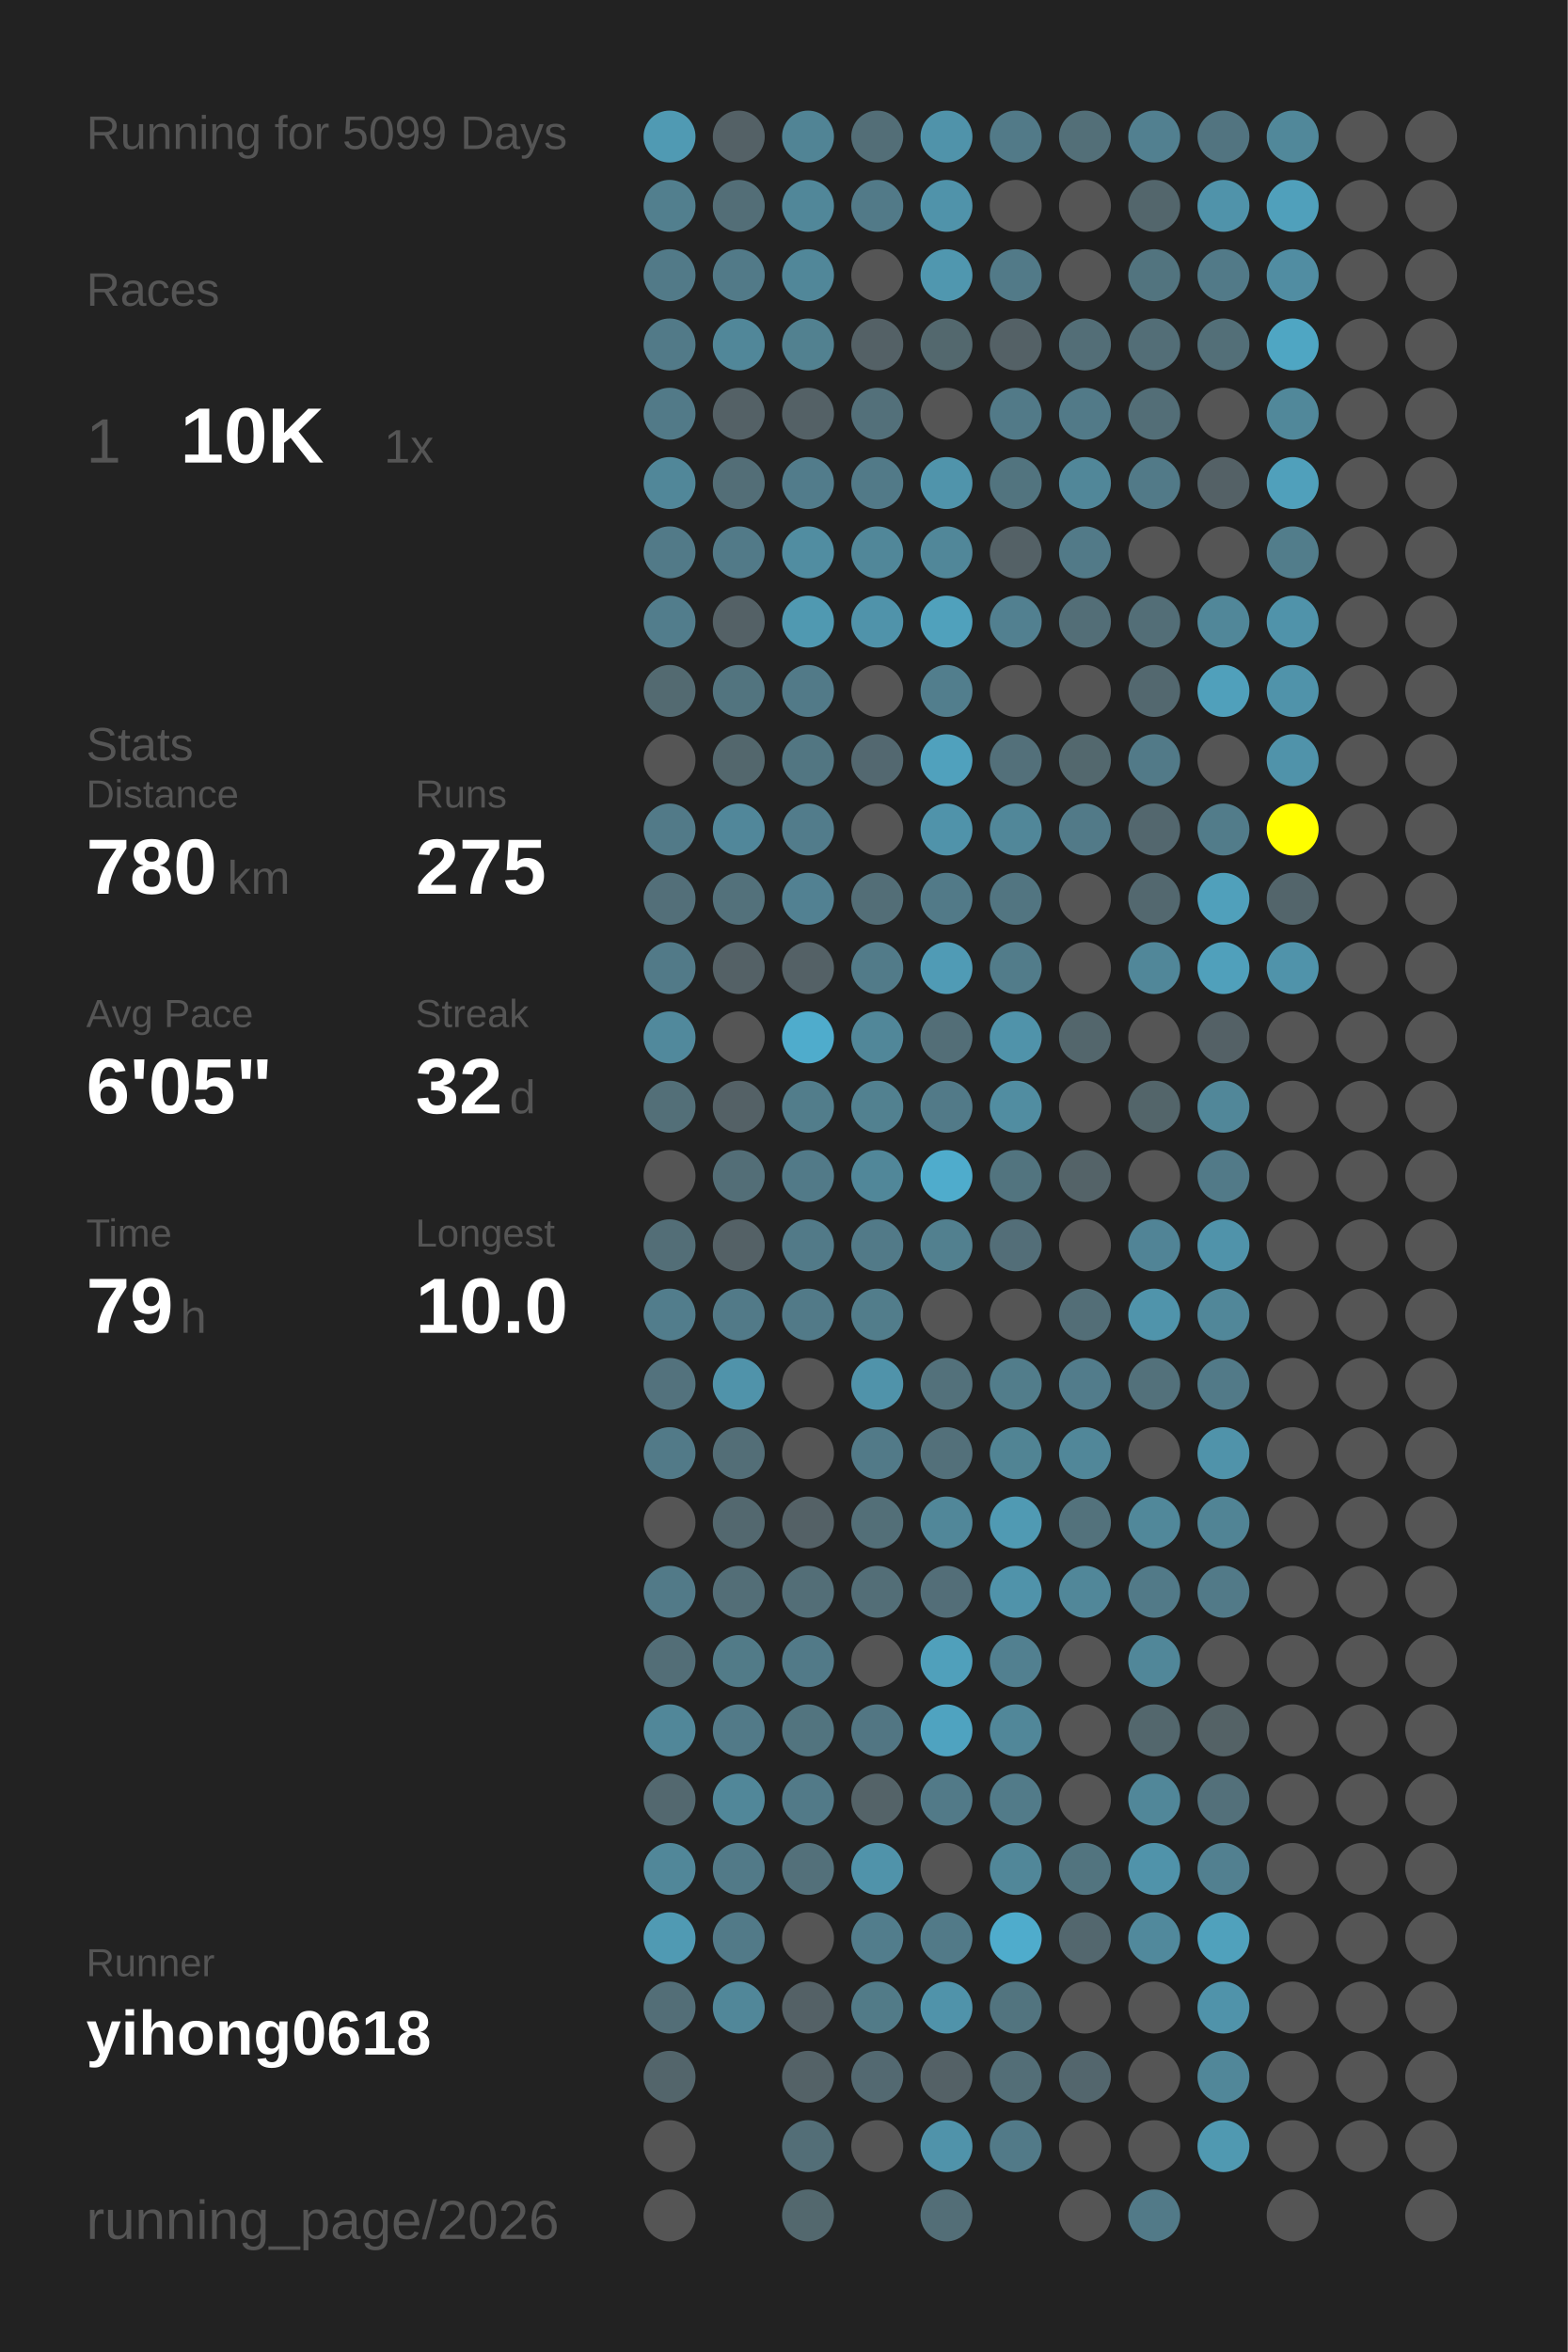
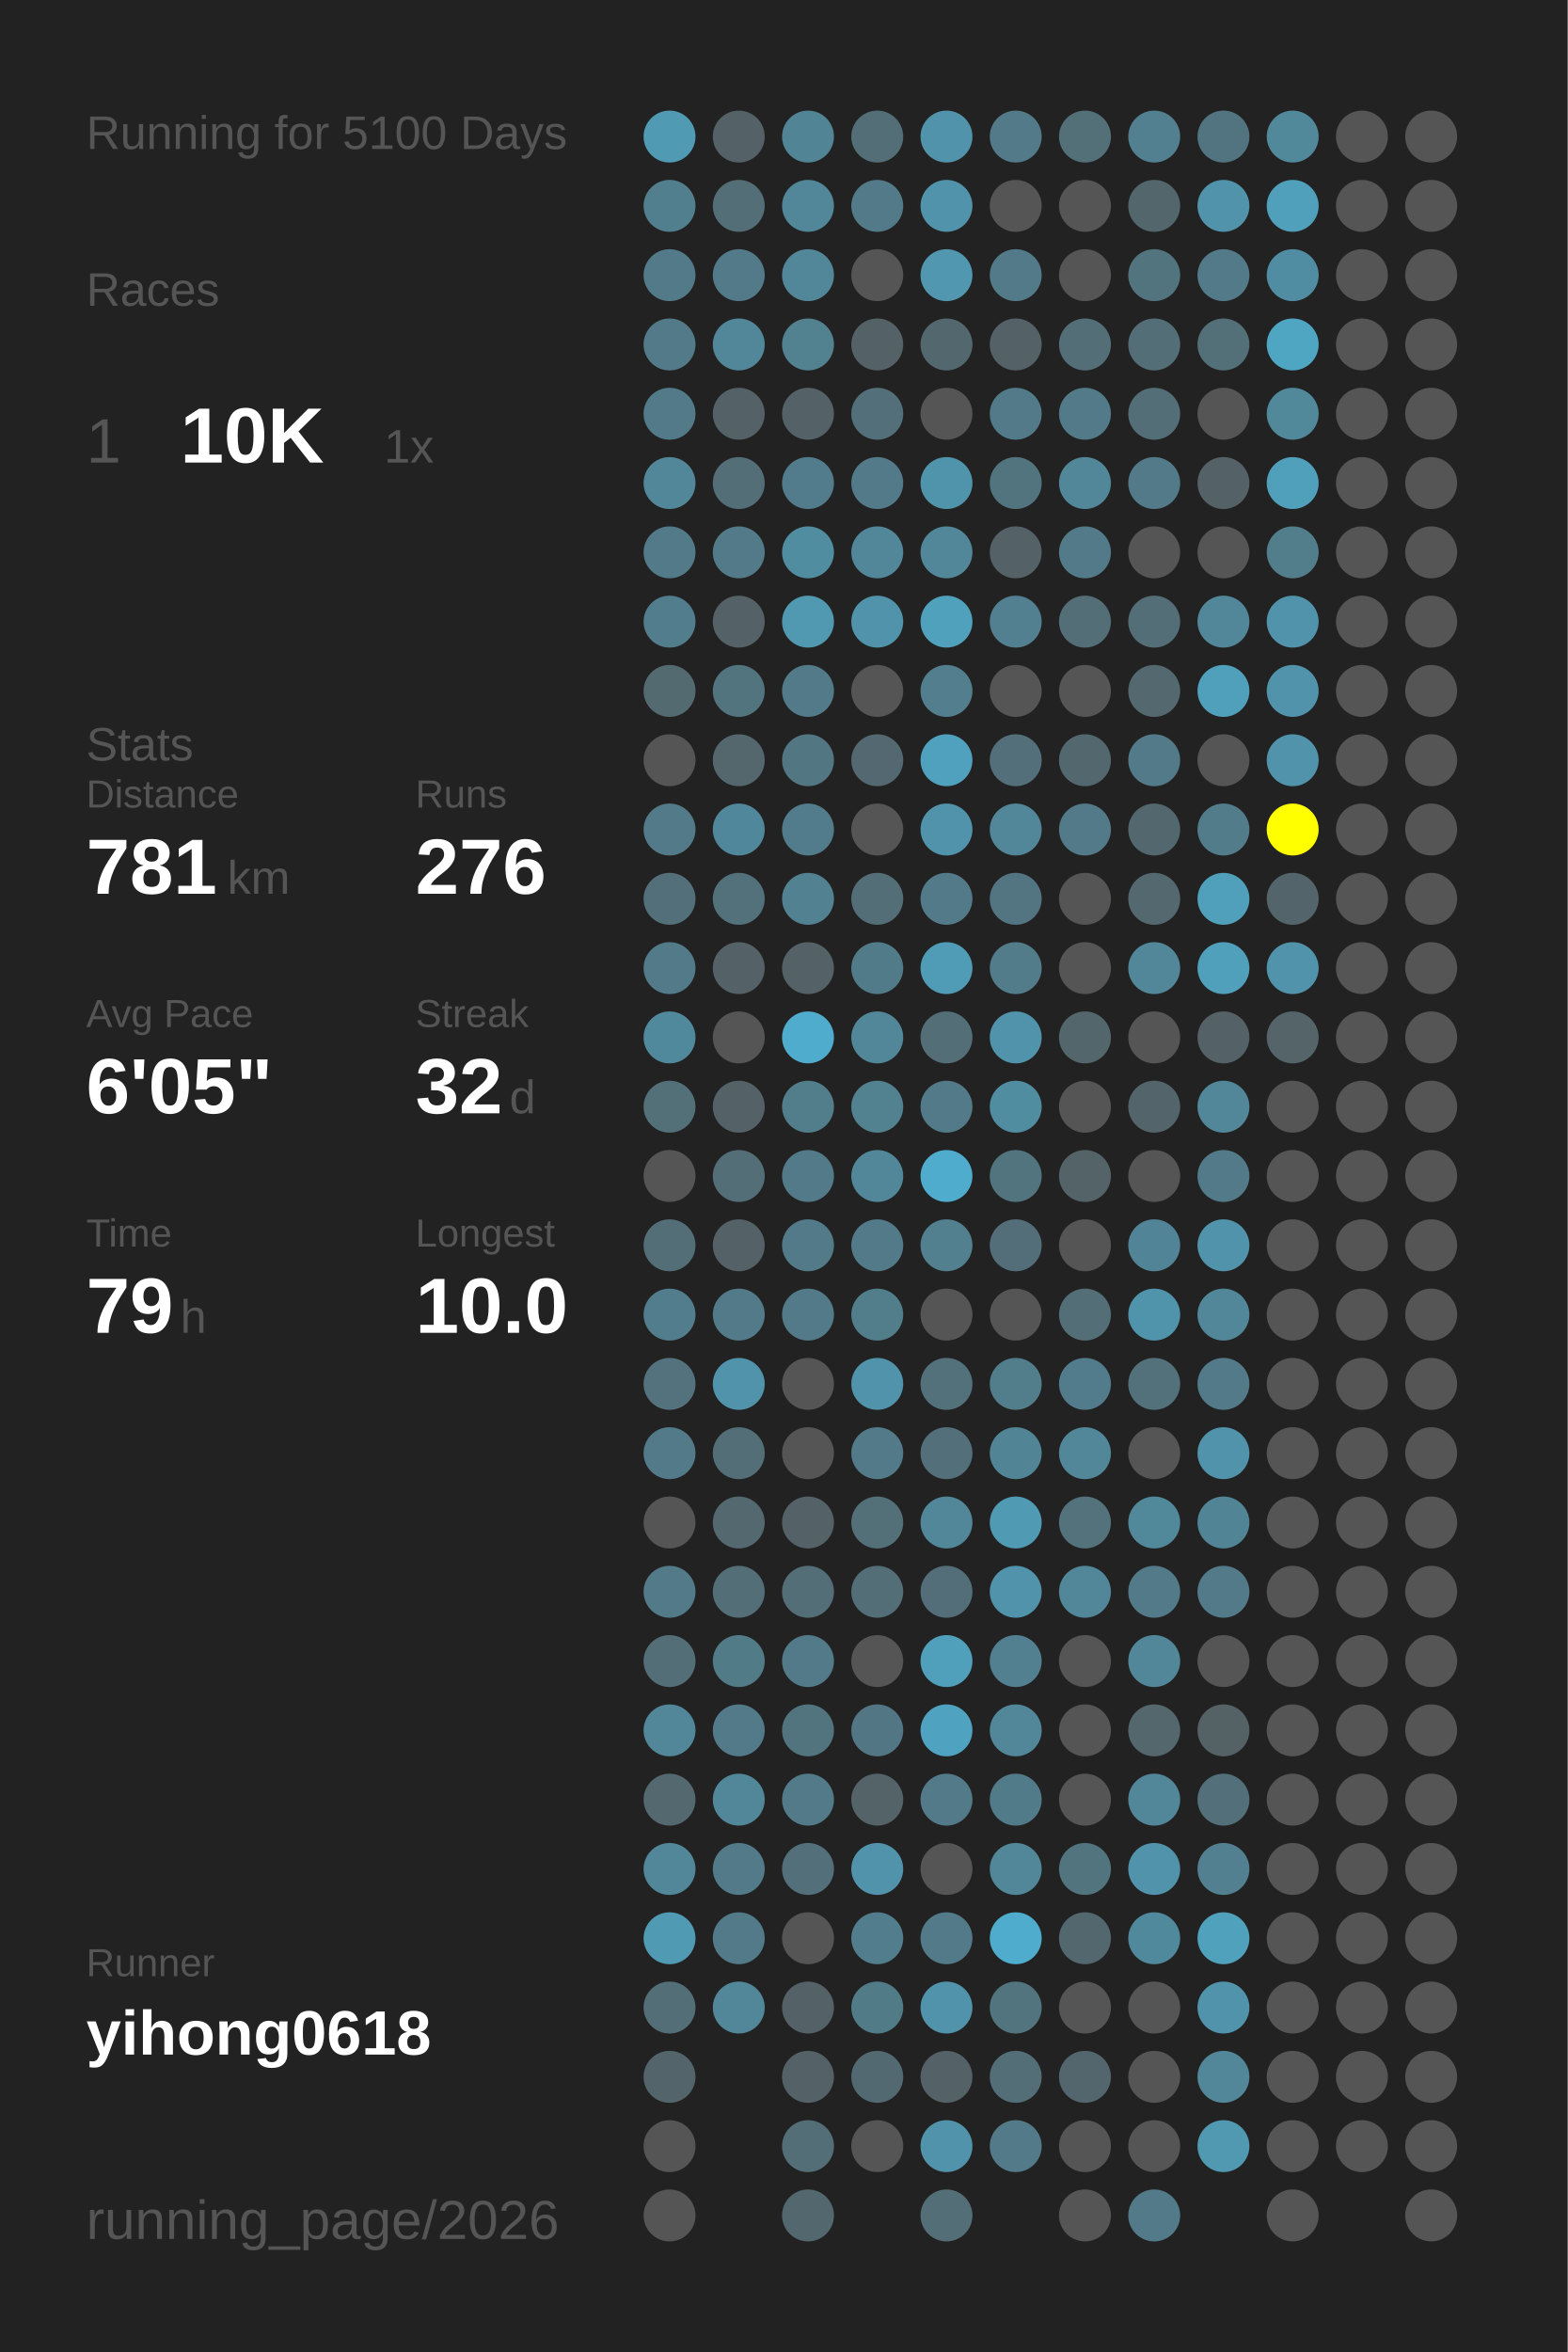
<svg xmlns="http://www.w3.org/2000/svg" baseProfile="full" height="300mm" version="1.1" viewBox="0,0,200,300" width="200mm">
  <defs />
  <rect fill="#222222" height="300" width="200" x="0" y="0" />
-   <text fill="#555555" style="font-size:6px; font-family:Arial;" x="11" y="19">Running for 5099 Days</text>
+   <text fill="#555555" style="font-size:6px; font-family:Arial;" x="11" y="19">Running for 5100 Days</text>
  <text fill="#555555" style="font-size:6px; font-family:Arial;" x="11" y="39">Races</text>
  <text fill="#555555" style="font-size:8px; font-family:Arial;" x="11" y="59">1</text>
  <text fill="#FFFFFF" style="font-size:10px; font-family:Arial; font-weight:bold;" x="23" y="59">10K</text>
  <text fill="#555555" style="font-size:6px; font-family:Arial;" x="49" y="59">1x</text>
  <text fill="#555555" style="font-size:6px; font-family:Arial;" x="11" y="97">Stats</text>
  <text fill="#555555" style="font-size:5px; font-family:Arial;" x="11" y="103">Distance</text>
-   <text fill="#FFFFFF" style="font-size:10px; font-family:Arial; font-weight:bold;" x="11" y="114">780</text>
+   <text fill="#FFFFFF" style="font-size:10px; font-family:Arial; font-weight:bold;" x="11" y="114">781</text>
  <text fill="#555555" style="font-size:6px; font-family:Arial;" x="29" y="114">km</text>
  <text fill="#555555" style="font-size:5px; font-family:Arial;" x="53" y="103">Runs</text>
-   <text fill="#FFFFFF" style="font-size:10px; font-family:Arial; font-weight:bold;" x="53" y="114">275</text>
+   <text fill="#FFFFFF" style="font-size:10px; font-family:Arial; font-weight:bold;" x="53" y="114">276</text>
  <text fill="#555555" style="font-size:5px; font-family:Arial;" x="11" y="131">Avg Pace</text>
  <text fill="#FFFFFF" style="font-size:10px; font-family:Arial; font-weight:bold;" x="11" y="142">6'05"</text>
  <text fill="#555555" style="font-size:5px; font-family:Arial;" x="53" y="131">Streak</text>
  <text fill="#FFFFFF" style="font-size:10px; font-family:Arial; font-weight:bold;" x="53" y="142">32</text>
  <text fill="#555555" style="font-size:6px; font-family:Arial;" x="65" y="142">d</text>
  <text fill="#555555" style="font-size:5px; font-family:Arial;" x="11" y="159">Time</text>
  <text fill="#FFFFFF" style="font-size:10px; font-family:Arial; font-weight:bold;" x="11" y="170">79</text>
  <text fill="#555555" style="font-size:6px; font-family:Arial;" x="23" y="170">h</text>
  <text fill="#555555" style="font-size:5px; font-family:Arial;" x="53" y="159">Longest</text>
  <text fill="#FFFFFF" style="font-size:10px; font-family:Arial; font-weight:bold;" x="53" y="170">10.0</text>
  <text fill="#555555" style="font-size:5px; font-family:Arial;" x="11" y="252.065">Runner</text>
  <text fill="#FFFFFF" style="font-size:8px; font-family:Arial; font-weight:bold;" x="11" y="262.065">yihong0618</text>
  <text fill="#555555" style="font-size:7px; font-family:Arial;" x="11" y="285.581">running_page/2026</text>
  <circle cx="85.417" cy="17.419" fill="#509ab3" r="3.312" />
  <circle cx="85.417" cy="26.258" fill="#527f8e" r="3.312" />
  <circle cx="85.417" cy="35.097" fill="#527a88" r="3.312" />
  <circle cx="85.417" cy="43.935" fill="#527a88" r="3.312" />
  <circle cx="85.417" cy="52.774" fill="#527a88" r="3.312" />
  <circle cx="85.417" cy="61.613" fill="#518799" r="3.312" />
  <circle cx="85.417" cy="70.452" fill="#527a88" r="3.312" />
  <circle cx="85.417" cy="79.29" fill="#527d8c" r="3.312" />
  <circle cx="85.417" cy="88.129" fill="#536a71" r="3.312" />
  <circle cx="85.417" cy="96.968" fill="#555555" r="3.312" />
  <circle cx="85.417" cy="105.806" fill="#527a88" r="3.312" />
  <circle cx="85.417" cy="114.645" fill="#536f79" r="3.312" />
  <circle cx="85.417" cy="123.484" fill="#527a88" r="3.312" />
  <circle cx="85.417" cy="132.323" fill="#51899c" r="3.312" />
  <circle cx="85.417" cy="141.161" fill="#536f78" r="3.312" />
  <circle cx="85.417" cy="150" fill="#555555" r="3.312" />
  <circle cx="85.417" cy="158.839" fill="#536e77" r="3.312" />
  <circle cx="85.417" cy="167.677" fill="#527d8c" r="3.312" />
  <circle cx="85.417" cy="176.516" fill="#53727d" r="3.312" />
  <circle cx="85.417" cy="185.355" fill="#527a88" r="3.312" />
  <circle cx="85.417" cy="194.194" fill="#555555" r="3.312" />
  <circle cx="85.417" cy="203.032" fill="#527a88" r="3.312" />
  <circle cx="85.417" cy="211.871" fill="#536e77" r="3.312" />
  <circle cx="85.417" cy="220.71" fill="#518799" r="3.312" />
  <circle cx="85.417" cy="229.548" fill="#53686f" r="3.312" />
  <circle cx="85.417" cy="238.387" fill="#518799" r="3.312" />
  <circle cx="85.417" cy="247.226" fill="#509ab3" r="3.312" />
  <circle cx="85.417" cy="256.065" fill="#536e77" r="3.312" />
  <circle cx="85.417" cy="264.903" fill="#53656b" r="3.312" />
  <circle cx="85.417" cy="273.742" fill="#555555" r="3.312" />
  <circle cx="85.417" cy="282.581" fill="#555555" r="3.312" />
  <circle cx="94.25" cy="17.419" fill="#546166" r="3.312" />
  <circle cx="94.25" cy="26.258" fill="#536e77" r="3.312" />
  <circle cx="94.25" cy="35.097" fill="#527a88" r="3.312" />
  <circle cx="94.25" cy="43.935" fill="#518799" r="3.312" />
  <circle cx="94.25" cy="52.774" fill="#546166" r="3.312" />
  <circle cx="94.25" cy="61.613" fill="#536e77" r="3.312" />
  <circle cx="94.25" cy="70.452" fill="#527a88" r="3.312" />
  <circle cx="94.25" cy="79.29" fill="#546166" r="3.312" />
  <circle cx="94.25" cy="88.129" fill="#52747f" r="3.312" />
  <circle cx="94.25" cy="96.968" fill="#53676d" r="3.312" />
  <circle cx="94.25" cy="105.806" fill="#51879a" r="3.312" />
  <circle cx="94.25" cy="114.645" fill="#53717b" r="3.312" />
  <circle cx="94.25" cy="123.484" fill="#546166" r="3.312" />
  <circle cx="94.25" cy="132.323" fill="#555555" r="3.312" />
  <circle cx="94.25" cy="141.161" fill="#546166" r="3.312" />
  <circle cx="94.25" cy="150" fill="#536e77" r="3.312" />
  <circle cx="94.25" cy="158.839" fill="#546166" r="3.312" />
  <circle cx="94.25" cy="167.677" fill="#527a88" r="3.312" />
  <circle cx="94.25" cy="176.516" fill="#5093aa" r="3.312" />
  <circle cx="94.25" cy="185.355" fill="#536e77" r="3.312" />
  <circle cx="94.25" cy="194.194" fill="#53686f" r="3.312" />
  <circle cx="94.25" cy="203.032" fill="#536e77" r="3.312" />
  <circle cx="94.25" cy="211.871" fill="#527b88" r="3.312" />
  <circle cx="94.25" cy="220.71" fill="#527a88" r="3.312" />
  <circle cx="94.25" cy="229.548" fill="#518799" r="3.312" />
  <circle cx="94.25" cy="238.387" fill="#527a88" r="3.312" />
  <circle cx="94.25" cy="247.226" fill="#527a88" r="3.312" />
  <circle cx="94.25" cy="256.065" fill="#518799" r="3.312" />
  <circle cx="103.083" cy="17.419" fill="#518495" r="3.312" />
  <circle cx="103.083" cy="26.258" fill="#518799" r="3.312" />
  <circle cx="103.083" cy="35.097" fill="#518799" r="3.312" />
  <circle cx="103.083" cy="43.935" fill="#528190" r="3.312" />
  <circle cx="103.083" cy="52.774" fill="#546166" r="3.312" />
  <circle cx="103.083" cy="61.613" fill="#527c8b" r="3.312" />
  <circle cx="103.083" cy="70.452" fill="#518da1" r="3.312" />
  <circle cx="103.083" cy="79.29" fill="#5099b1" r="3.312" />
  <circle cx="103.083" cy="88.129" fill="#527a88" r="3.312" />
  <circle cx="103.083" cy="96.968" fill="#527682" r="3.312" />
  <circle cx="103.083" cy="105.806" fill="#527c8b" r="3.312" />
  <circle cx="103.083" cy="114.645" fill="#528192" r="3.312" />
  <circle cx="103.083" cy="123.484" fill="#546166" r="3.312" />
  <circle cx="103.083" cy="132.323" fill="#4faccc" r="3.312" />
  <circle cx="103.083" cy="141.161" fill="#527d8b" r="3.312" />
  <circle cx="103.083" cy="150" fill="#527a88" r="3.312" />
  <circle cx="103.083" cy="158.839" fill="#527a88" r="3.312" />
  <circle cx="103.083" cy="167.677" fill="#527a88" r="3.312" />
  <circle cx="103.083" cy="176.516" fill="#555555" r="3.312" />
  <circle cx="103.083" cy="185.355" fill="#555555" r="3.312" />
  <circle cx="103.083" cy="194.194" fill="#546166" r="3.312" />
  <circle cx="103.083" cy="203.032" fill="#536e77" r="3.312" />
  <circle cx="103.083" cy="211.871" fill="#527a88" r="3.312" />
  <circle cx="103.083" cy="220.71" fill="#52747f" r="3.312" />
  <circle cx="103.083" cy="229.548" fill="#527a88" r="3.312" />
  <circle cx="103.083" cy="238.387" fill="#53707a" r="3.312" />
  <circle cx="103.083" cy="247.226" fill="#555555" r="3.312" />
  <circle cx="103.083" cy="256.065" fill="#546166" r="3.312" />
  <circle cx="103.083" cy="264.903" fill="#546267" r="3.312" />
  <circle cx="103.083" cy="273.742" fill="#536e77" r="3.312" />
  <circle cx="103.083" cy="282.581" fill="#53686e" r="3.312" />
  <circle cx="111.917" cy="17.419" fill="#536e77" r="3.312" />
  <circle cx="111.917" cy="26.258" fill="#527a88" r="3.312" />
  <circle cx="111.917" cy="35.097" fill="#555555" r="3.312" />
  <circle cx="111.917" cy="43.935" fill="#546166" r="3.312" />
  <circle cx="111.917" cy="52.774" fill="#53707a" r="3.312" />
  <circle cx="111.917" cy="61.613" fill="#527a88" r="3.312" />
  <circle cx="111.917" cy="70.452" fill="#518799" r="3.312" />
  <circle cx="111.917" cy="79.29" fill="#5093aa" r="3.312" />
  <circle cx="111.917" cy="88.129" fill="#555555" r="3.312" />
  <circle cx="111.917" cy="96.968" fill="#536870" r="3.312" />
  <circle cx="111.917" cy="105.806" fill="#555555" r="3.312" />
  <circle cx="111.917" cy="114.645" fill="#536e77" r="3.312" />
  <circle cx="111.917" cy="123.484" fill="#527b89" r="3.312" />
  <circle cx="111.917" cy="132.323" fill="#518799" r="3.312" />
  <circle cx="111.917" cy="141.161" fill="#528190" r="3.312" />
  <circle cx="111.917" cy="150" fill="#518799" r="3.312" />
  <circle cx="111.917" cy="158.839" fill="#527a88" r="3.312" />
  <circle cx="111.917" cy="167.677" fill="#527d8b" r="3.312" />
  <circle cx="111.917" cy="176.516" fill="#5093aa" r="3.312" />
  <circle cx="111.917" cy="185.355" fill="#527a88" r="3.312" />
  <circle cx="111.917" cy="194.194" fill="#536f78" r="3.312" />
  <circle cx="111.917" cy="203.032" fill="#536e77" r="3.312" />
  <circle cx="111.917" cy="211.871" fill="#555555" r="3.312" />
  <circle cx="111.917" cy="220.71" fill="#527683" r="3.312" />
  <circle cx="111.917" cy="229.548" fill="#546368" r="3.312" />
  <circle cx="111.917" cy="238.387" fill="#5093aa" r="3.312" />
  <circle cx="111.917" cy="247.226" fill="#527d8c" r="3.312" />
  <circle cx="111.917" cy="256.065" fill="#527b88" r="3.312" />
  <circle cx="111.917" cy="264.903" fill="#536971" r="3.312" />
  <circle cx="111.917" cy="273.742" fill="#555555" r="3.312" />
  <circle cx="120.75" cy="17.419" fill="#5093aa" r="3.312" />
  <circle cx="120.75" cy="26.258" fill="#5093aa" r="3.312" />
  <circle cx="120.75" cy="35.097" fill="#5097af" r="3.312" />
  <circle cx="120.75" cy="43.935" fill="#53686e" r="3.312" />
  <circle cx="120.75" cy="52.774" fill="#555555" r="3.312" />
  <circle cx="120.75" cy="61.613" fill="#5094ab" r="3.312" />
  <circle cx="120.75" cy="70.452" fill="#518799" r="3.312" />
  <circle cx="120.75" cy="79.29" fill="#50a1bc" r="3.312" />
  <circle cx="120.75" cy="88.129" fill="#527e8d" r="3.312" />
  <circle cx="120.75" cy="96.968" fill="#50a1bd" r="3.312" />
  <circle cx="120.75" cy="105.806" fill="#5093aa" r="3.312" />
  <circle cx="120.75" cy="114.645" fill="#527a88" r="3.312" />
  <circle cx="120.75" cy="123.484" fill="#509bb5" r="3.312" />
  <circle cx="120.75" cy="132.323" fill="#536e77" r="3.312" />
  <circle cx="120.75" cy="141.161" fill="#527a88" r="3.312" />
  <circle cx="120.75" cy="150" fill="#4faccc" r="3.312" />
  <circle cx="120.75" cy="158.839" fill="#52808f" r="3.312" />
  <circle cx="120.75" cy="167.677" fill="#555555" r="3.312" />
  <circle cx="120.75" cy="176.516" fill="#53717b" r="3.312" />
  <circle cx="120.75" cy="185.355" fill="#53707a" r="3.312" />
  <circle cx="120.75" cy="194.194" fill="#518799" r="3.312" />
  <circle cx="120.75" cy="203.032" fill="#536e78" r="3.312" />
  <circle cx="120.75" cy="211.871" fill="#50a0bb" r="3.312" />
  <circle cx="120.75" cy="220.71" fill="#4fa3c0" r="3.312" />
  <circle cx="120.75" cy="229.548" fill="#527a88" r="3.312" />
  <circle cx="120.75" cy="238.387" fill="#555555" r="3.312" />
  <circle cx="120.75" cy="247.226" fill="#527a88" r="3.312" />
  <circle cx="120.75" cy="256.065" fill="#5093aa" r="3.312" />
  <circle cx="120.75" cy="264.903" fill="#546166" r="3.312" />
  <circle cx="120.75" cy="273.742" fill="#5093aa" r="3.312" />
  <circle cx="120.75" cy="282.581" fill="#536e77" r="3.312" />
  <circle cx="129.583" cy="17.419" fill="#527a88" r="3.312" />
  <circle cx="129.583" cy="26.258" fill="#555555" r="3.312" />
  <circle cx="129.583" cy="35.097" fill="#527a88" r="3.312" />
  <circle cx="129.583" cy="43.935" fill="#546166" r="3.312" />
  <circle cx="129.583" cy="52.774" fill="#527a88" r="3.312" />
  <circle cx="129.583" cy="61.613" fill="#52747f" r="3.312" />
  <circle cx="129.583" cy="70.452" fill="#546166" r="3.312" />
  <circle cx="129.583" cy="79.29" fill="#528090" r="3.312" />
  <circle cx="129.583" cy="88.129" fill="#555555" r="3.312" />
  <circle cx="129.583" cy="96.968" fill="#53707a" r="3.312" />
  <circle cx="129.583" cy="105.806" fill="#518799" r="3.312" />
  <circle cx="129.583" cy="114.645" fill="#527581" r="3.312" />
  <circle cx="129.583" cy="123.484" fill="#527c8a" r="3.312" />
  <circle cx="129.583" cy="132.323" fill="#5093aa" r="3.312" />
  <circle cx="129.583" cy="141.161" fill="#518da1" r="3.312" />
  <circle cx="129.583" cy="150" fill="#52747f" r="3.312" />
  <circle cx="129.583" cy="158.839" fill="#536e78" r="3.312" />
  <circle cx="129.583" cy="167.677" fill="#555555" r="3.312" />
  <circle cx="129.583" cy="176.516" fill="#527d8b" r="3.312" />
  <circle cx="129.583" cy="185.355" fill="#518494" r="3.312" />
  <circle cx="129.583" cy="194.194" fill="#509ab3" r="3.312" />
  <circle cx="129.583" cy="203.032" fill="#5093aa" r="3.312" />
  <circle cx="129.583" cy="211.871" fill="#528090" r="3.312" />
  <circle cx="129.583" cy="220.71" fill="#518799" r="3.312" />
  <circle cx="129.583" cy="229.548" fill="#527b89" r="3.312" />
  <circle cx="129.583" cy="238.387" fill="#518799" r="3.312" />
  <circle cx="129.583" cy="247.226" fill="#4faccc" r="3.312" />
  <circle cx="129.583" cy="256.065" fill="#52747f" r="3.312" />
  <circle cx="129.583" cy="264.903" fill="#536e77" r="3.312" />
  <circle cx="129.583" cy="273.742" fill="#527a88" r="3.312" />
  <circle cx="138.417" cy="17.419" fill="#536f78" r="3.312" />
  <circle cx="138.417" cy="26.258" fill="#555555" r="3.312" />
  <circle cx="138.417" cy="35.097" fill="#555555" r="3.312" />
  <circle cx="138.417" cy="43.935" fill="#536e77" r="3.312" />
  <circle cx="138.417" cy="52.774" fill="#527a88" r="3.312" />
  <circle cx="138.417" cy="61.613" fill="#518799" r="3.312" />
  <circle cx="138.417" cy="70.452" fill="#527a88" r="3.312" />
  <circle cx="138.417" cy="79.29" fill="#536e77" r="3.312" />
  <circle cx="138.417" cy="88.129" fill="#555555" r="3.312" />
  <circle cx="138.417" cy="96.968" fill="#53686e" r="3.312" />
  <circle cx="138.417" cy="105.806" fill="#527a88" r="3.312" />
  <circle cx="138.417" cy="114.645" fill="#555555" r="3.312" />
  <circle cx="138.417" cy="123.484" fill="#555555" r="3.312" />
  <circle cx="138.417" cy="132.323" fill="#53666c" r="3.312" />
  <circle cx="138.417" cy="141.161" fill="#555555" r="3.312" />
  <circle cx="138.417" cy="150" fill="#546368" r="3.312" />
  <circle cx="138.417" cy="158.839" fill="#555555" r="3.312" />
  <circle cx="138.417" cy="167.677" fill="#536e77" r="3.312" />
  <circle cx="138.417" cy="176.516" fill="#527c8b" r="3.312" />
  <circle cx="138.417" cy="185.355" fill="#518799" r="3.312" />
  <circle cx="138.417" cy="194.194" fill="#53727c" r="3.312" />
  <circle cx="138.417" cy="203.032" fill="#518799" r="3.312" />
  <circle cx="138.417" cy="211.871" fill="#555555" r="3.312" />
  <circle cx="138.417" cy="220.71" fill="#555555" r="3.312" />
  <circle cx="138.417" cy="229.548" fill="#555555" r="3.312" />
  <circle cx="138.417" cy="238.387" fill="#52747f" r="3.312" />
  <circle cx="138.417" cy="247.226" fill="#53676e" r="3.312" />
  <circle cx="138.417" cy="256.065" fill="#555555" r="3.312" />
  <circle cx="138.417" cy="264.903" fill="#53666d" r="3.312" />
  <circle cx="138.417" cy="273.742" fill="#555555" r="3.312" />
  <circle cx="138.417" cy="282.581" fill="#555555" r="3.312" />
  <circle cx="147.25" cy="17.419" fill="#528090" r="3.312" />
  <circle cx="147.25" cy="26.258" fill="#53666c" r="3.312" />
  <circle cx="147.25" cy="35.097" fill="#52747f" r="3.312" />
  <circle cx="147.25" cy="43.935" fill="#536e77" r="3.312" />
  <circle cx="147.25" cy="52.774" fill="#536e77" r="3.312" />
  <circle cx="147.25" cy="61.613" fill="#527a88" r="3.312" />
  <circle cx="147.25" cy="70.452" fill="#555555" r="3.312" />
  <circle cx="147.25" cy="79.29" fill="#536e77" r="3.312" />
  <circle cx="147.25" cy="88.129" fill="#53686f" r="3.312" />
  <circle cx="147.25" cy="96.968" fill="#527a88" r="3.312" />
  <circle cx="147.25" cy="105.806" fill="#53676e" r="3.312" />
  <circle cx="147.25" cy="114.645" fill="#53686f" r="3.312" />
  <circle cx="147.25" cy="123.484" fill="#518799" r="3.312" />
  <circle cx="147.25" cy="132.323" fill="#555555" r="3.312" />
  <circle cx="147.25" cy="141.161" fill="#53656a" r="3.312" />
  <circle cx="147.25" cy="150" fill="#555555" r="3.312" />
  <circle cx="147.25" cy="158.839" fill="#518496" r="3.312" />
  <circle cx="147.25" cy="167.677" fill="#5094ab" r="3.312" />
  <circle cx="147.25" cy="176.516" fill="#53717b" r="3.312" />
  <circle cx="147.25" cy="185.355" fill="#555555" r="3.312" />
  <circle cx="147.25" cy="194.194" fill="#51889a" r="3.312" />
  <circle cx="147.25" cy="203.032" fill="#527a88" r="3.312" />
  <circle cx="147.25" cy="211.871" fill="#518799" r="3.312" />
  <circle cx="147.25" cy="220.71" fill="#53676d" r="3.312" />
  <circle cx="147.25" cy="229.548" fill="#518799" r="3.312" />
  <circle cx="147.25" cy="238.387" fill="#5093aa" r="3.312" />
  <circle cx="147.25" cy="247.226" fill="#51899c" r="3.312" />
  <circle cx="147.25" cy="256.065" fill="#555555" r="3.312" />
  <circle cx="147.25" cy="264.903" fill="#555555" r="3.312" />
  <circle cx="147.25" cy="273.742" fill="#555555" r="3.312" />
  <circle cx="147.25" cy="282.581" fill="#527a88" r="3.312" />
  <circle cx="156.083" cy="17.419" fill="#527480" r="3.312" />
  <circle cx="156.083" cy="26.258" fill="#5093aa" r="3.312" />
  <circle cx="156.083" cy="35.097" fill="#527a88" r="3.312" />
  <circle cx="156.083" cy="43.935" fill="#536f78" r="3.312" />
  <circle cx="156.083" cy="52.774" fill="#555555" r="3.312" />
  <circle cx="156.083" cy="61.613" fill="#546166" r="3.312" />
  <circle cx="156.083" cy="70.452" fill="#555555" r="3.312" />
  <circle cx="156.083" cy="79.29" fill="#518799" r="3.312" />
  <circle cx="156.083" cy="88.129" fill="#50a0bb" r="3.312" />
  <circle cx="156.083" cy="96.968" fill="#555555" r="3.312" />
  <circle cx="156.083" cy="105.806" fill="#527c8a" r="3.312" />
  <circle cx="156.083" cy="114.645" fill="#50a0bb" r="3.312" />
  <circle cx="156.083" cy="123.484" fill="#50a0bb" r="3.312" />
  <circle cx="156.083" cy="132.323" fill="#546166" r="3.312" />
  <circle cx="156.083" cy="141.161" fill="#518799" r="3.312" />
  <circle cx="156.083" cy="150" fill="#527a88" r="3.312" />
  <circle cx="156.083" cy="158.839" fill="#5093aa" r="3.312" />
  <circle cx="156.083" cy="167.677" fill="#518799" r="3.312" />
  <circle cx="156.083" cy="176.516" fill="#527a88" r="3.312" />
  <circle cx="156.083" cy="185.355" fill="#5093aa" r="3.312" />
  <circle cx="156.083" cy="194.194" fill="#518495" r="3.312" />
  <circle cx="156.083" cy="203.032" fill="#527a88" r="3.312" />
  <circle cx="156.083" cy="211.871" fill="#555555" r="3.312" />
  <circle cx="156.083" cy="220.71" fill="#546266" r="3.312" />
  <circle cx="156.083" cy="229.548" fill="#53707a" r="3.312" />
  <circle cx="156.083" cy="238.387" fill="#528090" r="3.312" />
  <circle cx="156.083" cy="247.226" fill="#50a1bc" r="3.312" />
  <circle cx="156.083" cy="256.065" fill="#5093aa" r="3.312" />
  <circle cx="156.083" cy="264.903" fill="#518799" r="3.312" />
  <circle cx="156.083" cy="273.742" fill="#5099b1" r="3.312" />
  <circle cx="164.917" cy="17.419" fill="#51889a" r="3.312" />
  <circle cx="164.917" cy="26.258" fill="#50a0bb" r="3.312" />
  <circle cx="164.917" cy="35.097" fill="#518da2" r="3.312" />
  <circle cx="164.917" cy="43.935" fill="#4fa6c3" r="3.312" />
  <circle cx="164.917" cy="52.774" fill="#51889a" r="3.312" />
  <circle cx="164.917" cy="61.613" fill="#50a0bb" r="3.312" />
  <circle cx="164.917" cy="70.452" fill="#527d8b" r="3.312" />
  <circle cx="164.917" cy="79.29" fill="#5093aa" r="3.312" />
  <circle cx="164.917" cy="88.129" fill="#5093aa" r="3.312" />
  <circle cx="164.917" cy="96.968" fill="#5093aa" r="3.312" />
  <circle cx="164.917" cy="105.806" fill="#FFFF00" r="3.312" />
  <circle cx="164.917" cy="114.645" fill="#53656b" r="3.312" />
  <circle cx="164.917" cy="123.484" fill="#5093aa" r="3.312" />
-   <circle cx="164.917" cy="132.323" fill="#555555" r="3.312" />
+   <circle cx="164.917" cy="132.323" fill="#546469" r="3.312" />
  <circle cx="164.917" cy="141.161" fill="#555555" r="3.312" />
  <circle cx="164.917" cy="150" fill="#555555" r="3.312" />
  <circle cx="164.917" cy="158.839" fill="#555555" r="3.312" />
  <circle cx="164.917" cy="167.677" fill="#555555" r="3.312" />
  <circle cx="164.917" cy="176.516" fill="#555555" r="3.312" />
  <circle cx="164.917" cy="185.355" fill="#555555" r="3.312" />
  <circle cx="164.917" cy="194.194" fill="#555555" r="3.312" />
  <circle cx="164.917" cy="203.032" fill="#555555" r="3.312" />
  <circle cx="164.917" cy="211.871" fill="#555555" r="3.312" />
  <circle cx="164.917" cy="220.71" fill="#555555" r="3.312" />
  <circle cx="164.917" cy="229.548" fill="#555555" r="3.312" />
  <circle cx="164.917" cy="238.387" fill="#555555" r="3.312" />
  <circle cx="164.917" cy="247.226" fill="#555555" r="3.312" />
  <circle cx="164.917" cy="256.065" fill="#555555" r="3.312" />
  <circle cx="164.917" cy="264.903" fill="#555555" r="3.312" />
  <circle cx="164.917" cy="273.742" fill="#555555" r="3.312" />
  <circle cx="164.917" cy="282.581" fill="#555555" r="3.312" />
  <circle cx="173.75" cy="17.419" fill="#555555" r="3.312" />
  <circle cx="173.75" cy="26.258" fill="#555555" r="3.312" />
  <circle cx="173.75" cy="35.097" fill="#555555" r="3.312" />
  <circle cx="173.75" cy="43.935" fill="#555555" r="3.312" />
  <circle cx="173.75" cy="52.774" fill="#555555" r="3.312" />
  <circle cx="173.75" cy="61.613" fill="#555555" r="3.312" />
  <circle cx="173.75" cy="70.452" fill="#555555" r="3.312" />
  <circle cx="173.75" cy="79.29" fill="#555555" r="3.312" />
  <circle cx="173.75" cy="88.129" fill="#555555" r="3.312" />
  <circle cx="173.75" cy="96.968" fill="#555555" r="3.312" />
  <circle cx="173.75" cy="105.806" fill="#555555" r="3.312" />
  <circle cx="173.75" cy="114.645" fill="#555555" r="3.312" />
  <circle cx="173.75" cy="123.484" fill="#555555" r="3.312" />
  <circle cx="173.75" cy="132.323" fill="#555555" r="3.312" />
  <circle cx="173.75" cy="141.161" fill="#555555" r="3.312" />
  <circle cx="173.75" cy="150" fill="#555555" r="3.312" />
  <circle cx="173.75" cy="158.839" fill="#555555" r="3.312" />
  <circle cx="173.75" cy="167.677" fill="#555555" r="3.312" />
  <circle cx="173.75" cy="176.516" fill="#555555" r="3.312" />
  <circle cx="173.75" cy="185.355" fill="#555555" r="3.312" />
  <circle cx="173.75" cy="194.194" fill="#555555" r="3.312" />
  <circle cx="173.75" cy="203.032" fill="#555555" r="3.312" />
  <circle cx="173.75" cy="211.871" fill="#555555" r="3.312" />
  <circle cx="173.75" cy="220.71" fill="#555555" r="3.312" />
  <circle cx="173.75" cy="229.548" fill="#555555" r="3.312" />
  <circle cx="173.75" cy="238.387" fill="#555555" r="3.312" />
  <circle cx="173.75" cy="247.226" fill="#555555" r="3.312" />
  <circle cx="173.75" cy="256.065" fill="#555555" r="3.312" />
  <circle cx="173.75" cy="264.903" fill="#555555" r="3.312" />
  <circle cx="173.75" cy="273.742" fill="#555555" r="3.312" />
  <circle cx="182.583" cy="17.419" fill="#555555" r="3.312" />
  <circle cx="182.583" cy="26.258" fill="#555555" r="3.312" />
  <circle cx="182.583" cy="35.097" fill="#555555" r="3.312" />
  <circle cx="182.583" cy="43.935" fill="#555555" r="3.312" />
  <circle cx="182.583" cy="52.774" fill="#555555" r="3.312" />
  <circle cx="182.583" cy="61.613" fill="#555555" r="3.312" />
  <circle cx="182.583" cy="70.452" fill="#555555" r="3.312" />
  <circle cx="182.583" cy="79.29" fill="#555555" r="3.312" />
  <circle cx="182.583" cy="88.129" fill="#555555" r="3.312" />
  <circle cx="182.583" cy="96.968" fill="#555555" r="3.312" />
  <circle cx="182.583" cy="105.806" fill="#555555" r="3.312" />
  <circle cx="182.583" cy="114.645" fill="#555555" r="3.312" />
  <circle cx="182.583" cy="123.484" fill="#555555" r="3.312" />
  <circle cx="182.583" cy="132.323" fill="#555555" r="3.312" />
  <circle cx="182.583" cy="141.161" fill="#555555" r="3.312" />
  <circle cx="182.583" cy="150" fill="#555555" r="3.312" />
  <circle cx="182.583" cy="158.839" fill="#555555" r="3.312" />
  <circle cx="182.583" cy="167.677" fill="#555555" r="3.312" />
  <circle cx="182.583" cy="176.516" fill="#555555" r="3.312" />
  <circle cx="182.583" cy="185.355" fill="#555555" r="3.312" />
  <circle cx="182.583" cy="194.194" fill="#555555" r="3.312" />
  <circle cx="182.583" cy="203.032" fill="#555555" r="3.312" />
  <circle cx="182.583" cy="211.871" fill="#555555" r="3.312" />
  <circle cx="182.583" cy="220.71" fill="#555555" r="3.312" />
  <circle cx="182.583" cy="229.548" fill="#555555" r="3.312" />
  <circle cx="182.583" cy="238.387" fill="#555555" r="3.312" />
  <circle cx="182.583" cy="247.226" fill="#555555" r="3.312" />
  <circle cx="182.583" cy="256.065" fill="#555555" r="3.312" />
  <circle cx="182.583" cy="264.903" fill="#555555" r="3.312" />
  <circle cx="182.583" cy="273.742" fill="#555555" r="3.312" />
  <circle cx="182.583" cy="282.581" fill="#555555" r="3.312" />
</svg>
